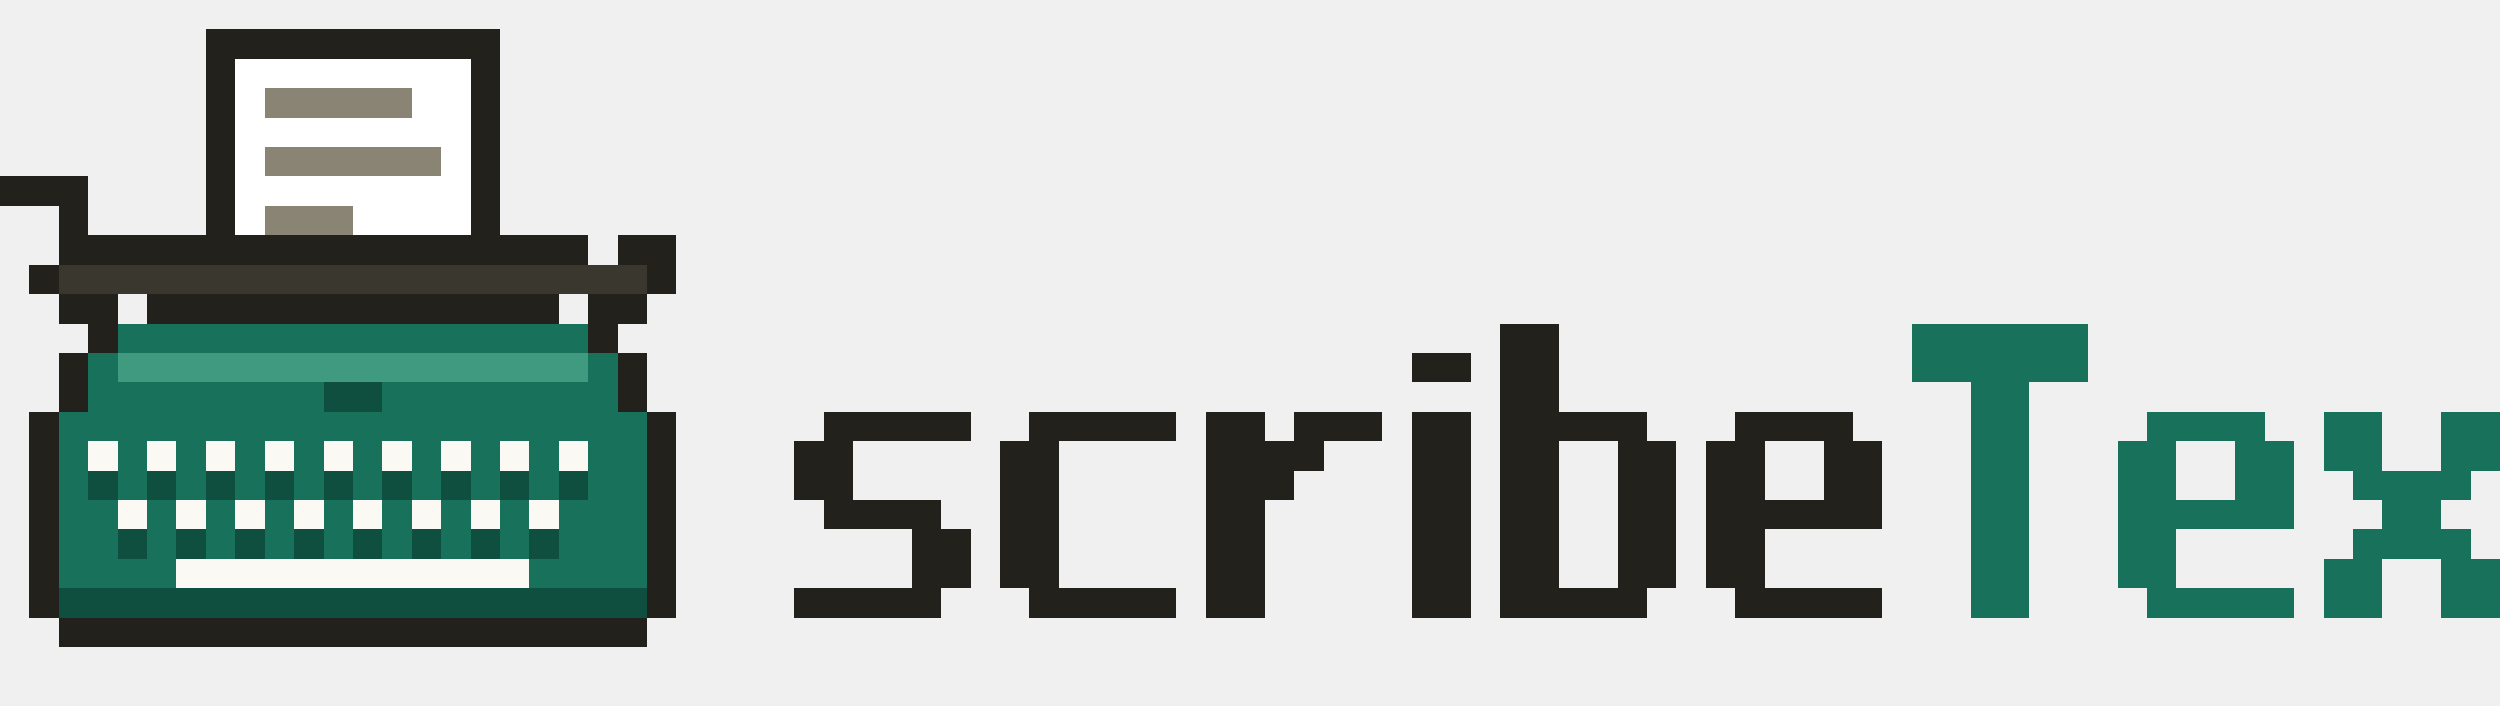
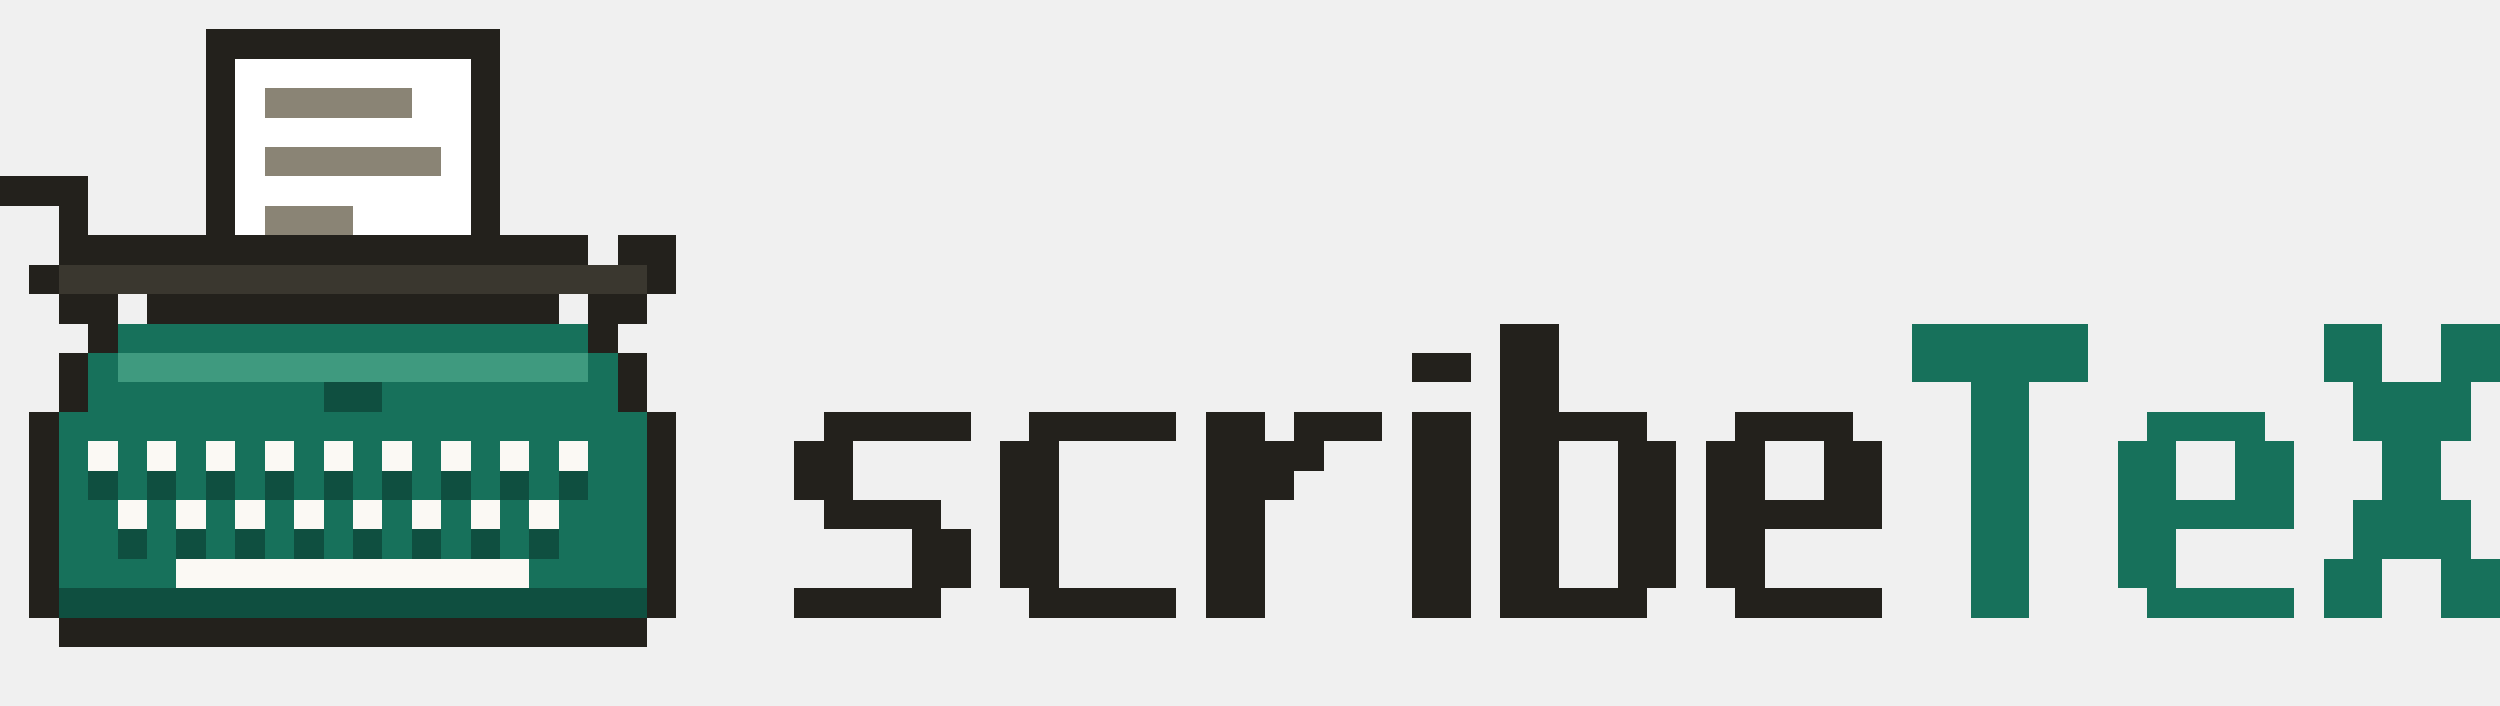
<svg xmlns="http://www.w3.org/2000/svg" viewBox="0 0 85 24" shape-rendering="crispEdges">
  <style>@media (prefers-color-scheme: dark){.K{fill:#6b665a}.R{fill:#2a2823}.I{fill:#ece8dd}.A{fill:#4cc2a0}}</style>
  <path class="K" fill="#23211c" d="M7 1h10v1h-10zM7 2h1v1h-1zM16 2h1v1h-1zM7 3h1v1h-1zM16 3h1v1h-1zM7 4h1v1h-1zM16 4h1v1h-1zM7 5h1v1h-1zM16 5h1v1h-1zM0 6h3v1h-3zM7 6h1v1h-1zM16 6h1v1h-1zM2 7h1v1h-1zM7 7h1v1h-1zM16 7h1v1h-1zM2 8h18v1h-18zM21 8h2v1h-2zM1 9h1v1h-1zM22 9h1v1h-1zM2 10h2v1h-2zM5 10h14v1h-14zM20 10h2v1h-2zM3 11h1v1h-1zM20 11h1v1h-1zM2 12h1v1h-1zM21 12h1v1h-1zM2 13h1v1h-1zM21 13h1v1h-1zM1 14h1v1h-1zM22 14h1v1h-1zM1 15h1v1h-1zM22 15h1v1h-1zM1 16h1v1h-1zM22 16h1v1h-1zM1 17h1v1h-1zM22 17h1v1h-1zM1 18h1v1h-1zM22 18h1v1h-1zM1 19h1v1h-1zM22 19h1v1h-1zM1 20h1v1h-1zM22 20h1v1h-1zM2 21h20v1h-20z" />
  <path class="P" fill="#ffffff" d="M8 2h8v1h-8zM8 3h1v1h-1zM14 3h2v1h-2zM8 4h8v1h-8zM8 5h1v1h-1zM15 5h1v1h-1zM8 6h8v1h-8zM8 7h1v1h-1zM12 7h4v1h-4z" />
  <path class="L" fill="#8a8475" d="M9 3h5v1h-5zM9 5h6v1h-6zM9 7h3v1h-3z" />
  <path class="R" fill="#3a372f" d="M2 9h20v1h-20z" />
  <path class="G" fill="#17715b" d="M4 11h16v1h-16zM3 12h1v1h-1zM20 12h1v1h-1zM3 13h8v1h-8zM13 13h8v1h-8zM2 14h20v1h-20zM2 15h1v1h-1zM4 15h1v1h-1zM6 15h1v1h-1zM8 15h1v1h-1zM10 15h1v1h-1zM12 15h1v1h-1zM14 15h1v1h-1zM16 15h1v1h-1zM18 15h1v1h-1zM20 15h2v1h-2zM2 16h1v1h-1zM4 16h1v1h-1zM6 16h1v1h-1zM8 16h1v1h-1zM10 16h1v1h-1zM12 16h1v1h-1zM14 16h1v1h-1zM16 16h1v1h-1zM18 16h1v1h-1zM20 16h2v1h-2zM2 17h2v1h-2zM5 17h1v1h-1zM7 17h1v1h-1zM9 17h1v1h-1zM11 17h1v1h-1zM13 17h1v1h-1zM15 17h1v1h-1zM17 17h1v1h-1zM19 17h3v1h-3zM2 18h2v1h-2zM5 18h1v1h-1zM7 18h1v1h-1zM9 18h1v1h-1zM11 18h1v1h-1zM13 18h1v1h-1zM15 18h1v1h-1zM17 18h1v1h-1zM19 18h3v1h-3zM2 19h4v1h-4zM18 19h4v1h-4z" />
  <path class="H" fill="#3f9a7f" d="M4 12h16v1h-16z" />
  <path class="D" fill="#0f4f40" d="M11 13h2v1h-2zM3 16h1v1h-1zM5 16h1v1h-1zM7 16h1v1h-1zM9 16h1v1h-1zM11 16h1v1h-1zM13 16h1v1h-1zM15 16h1v1h-1zM17 16h1v1h-1zM19 16h1v1h-1zM4 18h1v1h-1zM6 18h1v1h-1zM8 18h1v1h-1zM10 18h1v1h-1zM12 18h1v1h-1zM14 18h1v1h-1zM16 18h1v1h-1zM18 18h1v1h-1zM2 20h20v1h-20z" />
  <path class="W" fill="#fbf9f4" d="M3 15h1v1h-1zM5 15h1v1h-1zM7 15h1v1h-1zM9 15h1v1h-1zM11 15h1v1h-1zM13 15h1v1h-1zM15 15h1v1h-1zM17 15h1v1h-1zM19 15h1v1h-1zM4 17h1v1h-1zM6 17h1v1h-1zM8 17h1v1h-1zM10 17h1v1h-1zM12 17h1v1h-1zM14 17h1v1h-1zM16 17h1v1h-1zM18 17h1v1h-1zM6 19h12v1h-12z" />
  <path class="I" fill="#23211c" d="M28 14h5v1h-5zM27 15h2v1h-2zM27 16h2v1h-2zM28 17h4v1h-4zM31 18h2v1h-2zM31 19h2v1h-2zM27 20h5v1h-5zM35 14h5v1h-5zM34 15h2v1h-2zM34 16h2v1h-2zM34 17h2v1h-2zM34 18h2v1h-2zM34 19h2v1h-2zM35 20h5v1h-5zM41 14h2v1h-2zM44 14h3v1h-3zM41 15h4v1h-4zM41 16h3v1h-3zM41 17h2v1h-2zM41 18h2v1h-2zM41 19h2v1h-2zM41 20h2v1h-2zM48 12h2v1h-2zM48 14h2v1h-2zM48 15h2v1h-2zM48 16h2v1h-2zM48 17h2v1h-2zM48 18h2v1h-2zM48 19h2v1h-2zM48 20h2v1h-2zM51 11h2v1h-2zM51 12h2v1h-2zM51 13h2v1h-2zM51 14h5v1h-5zM51 15h2v1h-2zM55 15h2v1h-2zM51 16h2v1h-2zM55 16h2v1h-2zM51 17h2v1h-2zM55 17h2v1h-2zM51 18h2v1h-2zM55 18h2v1h-2zM51 19h2v1h-2zM55 19h2v1h-2zM51 20h5v1h-5zM59 14h4v1h-4zM58 15h2v1h-2zM62 15h2v1h-2zM58 16h2v1h-2zM62 16h2v1h-2zM58 17h6v1h-6zM58 18h2v1h-2zM58 19h2v1h-2zM59 20h5v1h-5z" />
-   <path class="A" fill="#17715b" d="M65 11h6v1h-6zM65 12h6v1h-6zM67 13h2v1h-2zM67 14h2v1h-2zM67 15h2v1h-2zM67 16h2v1h-2zM67 17h2v1h-2zM67 18h2v1h-2zM67 19h2v1h-2zM67 20h2v1h-2zM73 14h4v1h-4zM72 15h2v1h-2zM76 15h2v1h-2zM72 16h2v1h-2zM76 16h2v1h-2zM72 17h6v1h-6zM72 18h2v1h-2zM72 19h2v1h-2zM73 20h5v1h-5zM79 14h2v1h-2zM83 14h2v1h-2zM79 15h2v1h-2zM83 15h2v1h-2zM80 16h4v1h-4zM81 17h2v1h-2zM80 18h4v1h-4zM79 19h2v1h-2zM83 19h2v1h-2zM79 20h2v1h-2zM83 20h2v1h-2z" />
+   <path class="A" fill="#17715b" d="M65 11h6v1h-6zM65 12h6v1h-6zM67 13h2v1h-2zM67 14h2v1h-2zM67 15h2v1h-2zM67 16h2v1h-2zM67 17h2v1h-2zM67 18h2v1h-2zM67 19h2v1h-2zM67 20h2v1h-2zM73 14h4v1h-4zM72 15h2v1h-2zM76 15h2v1h-2zM72 16h2v1h-2zM76 16h2v1h-2zM72 17h6v1h-6zM72 18h2v1h-2zM72 19h2v1h-2zM73 20h5v1h-5zM79 11h2v1h-2zM83 11h2v1h-2zM79 12h2v1h-2zM83 12h2v1h-2zM80 13h4v1h-4zM80 14h4v1h-4zM81 15h2v1h-2zM81 16h2v1h-2zM80 17h4v1h-4zM80 18h4v1h-4zM79 19h2v1h-2zM83 19h2v1h-2zM79 20h2v1h-2zM83 20h2v1h-2z" />
</svg>
